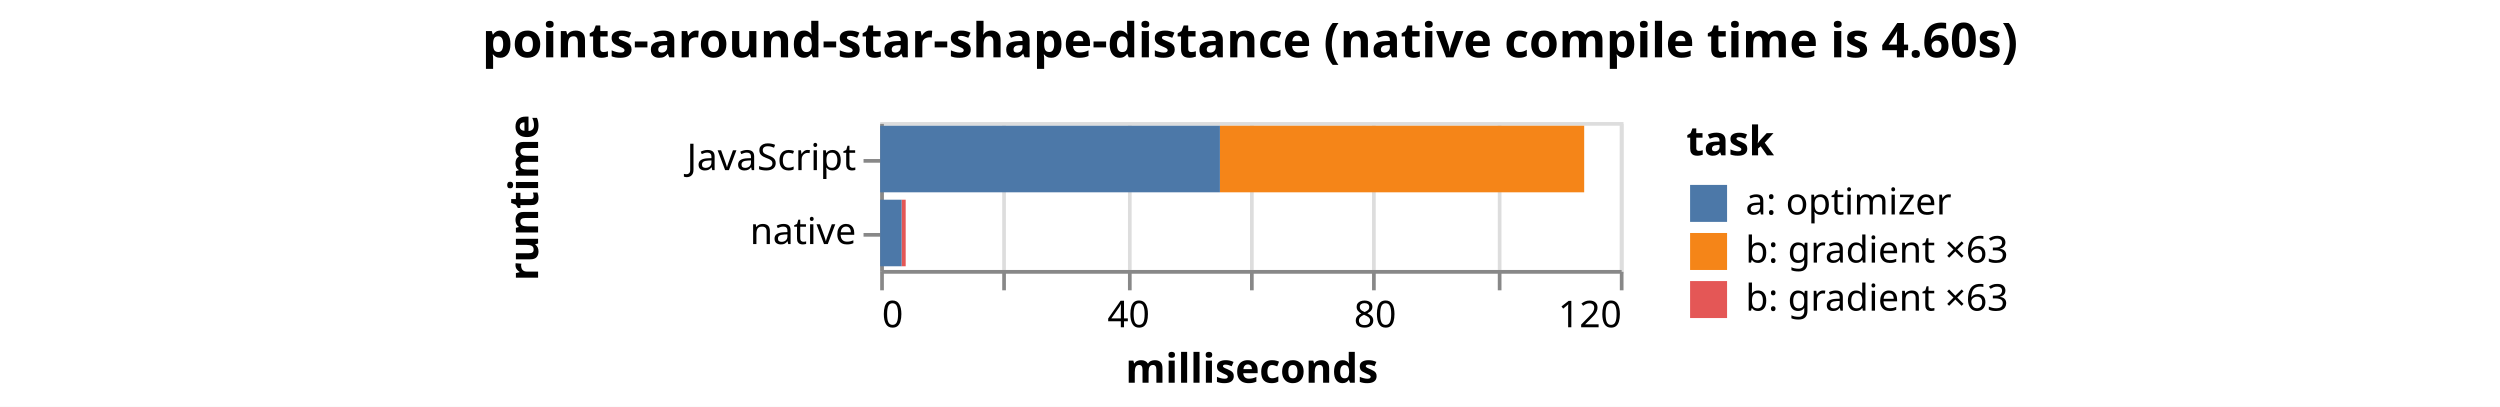
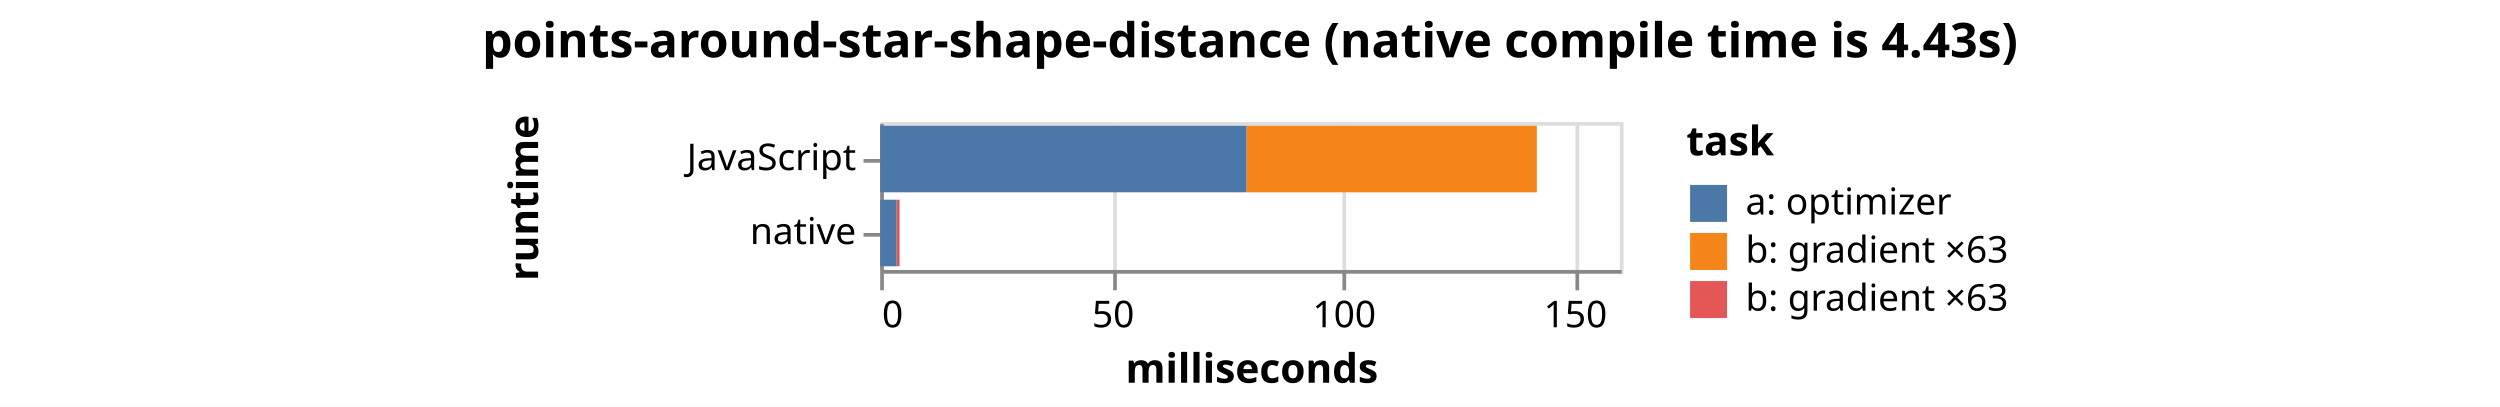
<svg xmlns="http://www.w3.org/2000/svg" version="1.1" class="marks" width="676" height="110" viewBox="0 0 676 110">
  <rect width="676" height="110" fill="white" />
  <g fill="none" stroke-miterlimit="10" transform="translate(238,33)">
    <g class="mark-group role-frame root" role="graphics-object" aria-roledescription="group mark container">
      <g transform="translate(0,0)">
        <path class="background" aria-hidden="true" d="M0.5,0.5h200v40h-200Z" stroke="#ddd" />
        <g>
          <g class="mark-group role-axis" aria-hidden="true">
            <g transform="translate(0.5,40.5)">
              <path class="background" aria-hidden="true" d="M0,0h0v0h0Z" pointer-events="none" />
              <g>
                <g class="mark-rule role-axis-grid" pointer-events="none">
                  <line transform="translate(0,0)" x2="0" y2="-40" stroke="#ddd" stroke-width="1" opacity="1" />
-                   <line transform="translate(33,0)" x2="0" y2="-40" stroke="#ddd" stroke-width="1" opacity="1" />
-                   <line transform="translate(67,0)" x2="0" y2="-40" stroke="#ddd" stroke-width="1" opacity="1" />
-                   <line transform="translate(100,0)" x2="0" y2="-40" stroke="#ddd" stroke-width="1" opacity="1" />
-                   <line transform="translate(133,0)" x2="0" y2="-40" stroke="#ddd" stroke-width="1" opacity="1" />
-                   <line transform="translate(167,0)" x2="0" y2="-40" stroke="#ddd" stroke-width="1" opacity="1" />
-                   <line transform="translate(200,0)" x2="0" y2="-40" stroke="#ddd" stroke-width="1" opacity="1" />
+                   <line transform="translate(63,0)" x2="0" y2="-40" stroke="#ddd" stroke-width="1" opacity="1" />
+                   <line transform="translate(125,0)" x2="0" y2="-40" stroke="#ddd" stroke-width="1" opacity="1" />
+                   <line transform="translate(188,0)" x2="0" y2="-40" stroke="#ddd" stroke-width="1" opacity="1" />
                </g>
              </g>
              <path class="foreground" aria-hidden="true" d="" pointer-events="none" display="none" />
            </g>
          </g>
-           <g class="mark-group role-axis" role="graphics-symbol" aria-roledescription="axis" aria-label="X-axis titled 'milliseconds' for a linear scale with values from 0 to 120">
+           <g class="mark-group role-axis" role="graphics-symbol" aria-roledescription="axis" aria-label="X-axis titled 'milliseconds' for a linear scale with values from 0 to 160">
            <g transform="translate(0.5,40.5)">
              <path class="background" aria-hidden="true" d="M0,0h0v0h0Z" pointer-events="none" />
              <g>
                <g class="mark-rule role-axis-tick" pointer-events="none">
                  <line transform="translate(0,0)" x2="0" y2="5" stroke="#888" stroke-width="1" opacity="1" />
-                   <line transform="translate(33,0)" x2="0" y2="5" stroke="#888" stroke-width="1" opacity="1" />
-                   <line transform="translate(67,0)" x2="0" y2="5" stroke="#888" stroke-width="1" opacity="1" />
-                   <line transform="translate(100,0)" x2="0" y2="5" stroke="#888" stroke-width="1" opacity="1" />
-                   <line transform="translate(133,0)" x2="0" y2="5" stroke="#888" stroke-width="1" opacity="1" />
-                   <line transform="translate(167,0)" x2="0" y2="5" stroke="#888" stroke-width="1" opacity="1" />
-                   <line transform="translate(200,0)" x2="0" y2="5" stroke="#888" stroke-width="1" opacity="1" />
+                   <line transform="translate(63,0)" x2="0" y2="5" stroke="#888" stroke-width="1" opacity="1" />
+                   <line transform="translate(125,0)" x2="0" y2="5" stroke="#888" stroke-width="1" opacity="1" />
+                   <line transform="translate(188,0)" x2="0" y2="5" stroke="#888" stroke-width="1" opacity="1" />
                </g>
                <g class="mark-text role-axis-label" pointer-events="none">
                  <text text-anchor="start" transform="translate(0,15)" font-family="sans-serif" font-size="10px" fill="#000" opacity="1">0</text>
-                   <text text-anchor="middle" transform="translate(33.33333,15)" font-family="sans-serif" font-size="10px" fill="#000" opacity="0">20</text>
-                   <text text-anchor="middle" transform="translate(66.66667,15)" font-family="sans-serif" font-size="10px" fill="#000" opacity="1">40</text>
-                   <text text-anchor="middle" transform="translate(100,15)" font-family="sans-serif" font-size="10px" fill="#000" opacity="0">60</text>
-                   <text text-anchor="middle" transform="translate(133.3333,15)" font-family="sans-serif" font-size="10px" fill="#000" opacity="1">80</text>
-                   <text text-anchor="middle" transform="translate(166.6667,15)" font-family="sans-serif" font-size="10px" fill="#000" opacity="0">100</text>
-                   <text text-anchor="end" transform="translate(200,15)" font-family="sans-serif" font-size="10px" fill="#000" opacity="1">120</text>
+                   <text text-anchor="middle" transform="translate(62.5,15)" font-family="sans-serif" font-size="10px" fill="#000" opacity="1">50</text>
+                   <text text-anchor="middle" transform="translate(125,15)" font-family="sans-serif" font-size="10px" fill="#000" opacity="1">100</text>
+                   <text text-anchor="middle" transform="translate(187.5,15)" font-family="sans-serif" font-size="10px" fill="#000" opacity="1">150</text>
                </g>
                <g class="mark-rule role-axis-domain" pointer-events="none">
                  <line transform="translate(0,0)" x2="200" y2="0" stroke="#888" stroke-width="1" opacity="1" />
                </g>
                <g class="mark-text role-axis-title" pointer-events="none">
                  <text text-anchor="middle" transform="translate(100,30)" font-family="sans-serif" font-size="11px" font-weight="bold" fill="#000" opacity="1">milliseconds</text>
                </g>
              </g>
              <path class="foreground" aria-hidden="true" d="" pointer-events="none" display="none" />
            </g>
          </g>
          <g class="mark-group role-axis" role="graphics-symbol" aria-roledescription="axis" aria-label="Y-axis titled 'runtime' for a discrete scale with 2 values: JavaScript, native">
            <g transform="translate(0.5,0.5)">
              <path class="background" aria-hidden="true" d="M0,0h0v0h0Z" pointer-events="none" />
              <g>
                <g class="mark-rule role-axis-tick" pointer-events="none">
                  <line transform="translate(0,10)" x2="-5" y2="0" stroke="#888" stroke-width="1" opacity="1" />
                  <line transform="translate(0,30)" x2="-5" y2="0" stroke="#888" stroke-width="1" opacity="1" />
                </g>
                <g class="mark-text role-axis-label" pointer-events="none">
                  <text text-anchor="end" transform="translate(-7,12.5)" font-family="sans-serif" font-size="10px" fill="#000" opacity="1">JavaScript</text>
                  <text text-anchor="end" transform="translate(-7,32.5)" font-family="sans-serif" font-size="10px" fill="#000" opacity="1">native</text>
                </g>
                <g class="mark-rule role-axis-domain" pointer-events="none">
                  <line transform="translate(0,0)" x2="0" y2="40" stroke="#888" stroke-width="1" opacity="1" />
                </g>
                <g class="mark-text role-axis-title" pointer-events="none">
                  <text text-anchor="middle" transform="translate(-91,20) rotate(-90) translate(0,-2)" font-family="sans-serif" font-size="11px" font-weight="bold" fill="#000" opacity="1">runtime</text>
                </g>
              </g>
              <path class="foreground" aria-hidden="true" d="" pointer-events="none" display="none" />
            </g>
          </g>
          <g class="mark-rect role-mark marks" role="graphics-object" aria-roledescription="rect mark container">
-             <path aria-label="milliseconds: 59.098125; runtime: JavaScript; task: b: gradient  ×63" role="graphics-symbol" aria-roledescription="bar" d="M91.866,1h98.497v18h-98.497Z" fill="#f58518" />
-             <path aria-label="milliseconds: 55.11975; runtime: JavaScript; task: a: optimizer" role="graphics-symbol" aria-roledescription="bar" d="M0,1h91.866v18h-91.866Z" fill="#4c78a8" />
-             <path aria-label="milliseconds: 0.6575; runtime: native; task: b: gradient ×63" role="graphics-symbol" aria-roledescription="bar" d="M5.802,21h1.096v18h-1.096Z" fill="#e45756" />
-             <path aria-label="milliseconds: 3.48125; runtime: native; task: a: optimizer" role="graphics-symbol" aria-roledescription="bar" d="M0,21h5.802v18h-5.802Z" fill="#4c78a8" />
+             <path aria-label="milliseconds: 62.817792; runtime: JavaScript; task: b: gradient  ×63" role="graphics-symbol" aria-roledescription="bar" d="M99.041,1h78.522v18h-78.522Z" fill="#f58518" />
+             <path aria-label="milliseconds: 79.2325; runtime: JavaScript; task: a: optimizer" role="graphics-symbol" aria-roledescription="bar" d="M0,1h99.041v18h-99.041Z" fill="#4c78a8" />
+             <path aria-label="milliseconds: 0.639875; runtime: native; task: b: gradient ×63" role="graphics-symbol" aria-roledescription="bar" d="M4.457,21h0.8v18h-0.8Z" fill="#e45756" />
+             <path aria-label="milliseconds: 3.565708; runtime: native; task: a: optimizer" role="graphics-symbol" aria-roledescription="bar" d="M0,21h4.457v18h-4.457Z" fill="#4c78a8" />
          </g>
          <g class="mark-group role-legend" role="graphics-symbol" aria-roledescription="legend" aria-label="Symbol legend titled 'task' for fill color with 3 values: a: optimizer, b: gradient  ×63, b: gradient ×63">
            <g transform="translate(218,0)">
              <path class="background" aria-hidden="true" d="M0,0h144v53h-144Z" pointer-events="none" />
              <g>
                <g class="mark-group role-legend-entry">
                  <g transform="translate(0,16)">
                    <path class="background" aria-hidden="true" d="M0,0h0v0h0Z" pointer-events="none" />
                    <g>
                      <g class="mark-group role-scope" role="graphics-object" aria-roledescription="group mark container">
                        <g transform="translate(0,0)">
                          <path class="background" aria-hidden="true" d="M0,0h144v11h-144Z" pointer-events="none" opacity="1" />
                          <g>
                            <g class="mark-symbol role-legend-symbol" pointer-events="none">
                              <path transform="translate(6,6)" d="M-5,-5h10v10h-10Z" fill="#4c78a8" stroke-width="1.5" opacity="1" />
                            </g>
                            <g class="mark-text role-legend-label" pointer-events="none">
                              <text text-anchor="start" transform="translate(16,9)" font-family="sans-serif" font-size="10px" fill="#000" opacity="1">a: optimizer</text>
                            </g>
                          </g>
                          <path class="foreground" aria-hidden="true" d="" pointer-events="none" display="none" />
                        </g>
                        <g transform="translate(0,13)">
                          <path class="background" aria-hidden="true" d="M0,0h144v11h-144Z" pointer-events="none" opacity="1" />
                          <g>
                            <g class="mark-symbol role-legend-symbol" pointer-events="none">
                              <path transform="translate(6,6)" d="M-5,-5h10v10h-10Z" fill="#f58518" stroke-width="1.5" opacity="1" />
                            </g>
                            <g class="mark-text role-legend-label" pointer-events="none">
                              <text text-anchor="start" transform="translate(16,9)" font-family="sans-serif" font-size="10px" fill="#000" opacity="1">b: gradient  ×63</text>
                            </g>
                          </g>
                          <path class="foreground" aria-hidden="true" d="" pointer-events="none" display="none" />
                        </g>
                        <g transform="translate(0,26)">
                          <path class="background" aria-hidden="true" d="M0,0h144v11h-144Z" pointer-events="none" opacity="1" />
                          <g>
                            <g class="mark-symbol role-legend-symbol" pointer-events="none">
                              <path transform="translate(6,6)" d="M-5,-5h10v10h-10Z" fill="#e45756" stroke-width="1.5" opacity="1" />
                            </g>
                            <g class="mark-text role-legend-label" pointer-events="none">
                              <text text-anchor="start" transform="translate(16,9)" font-family="sans-serif" font-size="10px" fill="#000" opacity="1">b: gradient ×63</text>
                            </g>
                          </g>
                          <path class="foreground" aria-hidden="true" d="" pointer-events="none" display="none" />
                        </g>
                      </g>
                    </g>
                    <path class="foreground" aria-hidden="true" d="" pointer-events="none" display="none" />
                  </g>
                </g>
                <g class="mark-text role-legend-title" pointer-events="none">
                  <text text-anchor="start" transform="translate(0,9)" font-family="sans-serif" font-size="11px" font-weight="bold" fill="#000" opacity="1">task</text>
                </g>
              </g>
              <path class="foreground" aria-hidden="true" d="" pointer-events="none" display="none" />
            </g>
          </g>
          <g class="mark-group role-title">
            <g transform="translate(100,-27.5)">
              <path class="background" aria-hidden="true" d="M0,0h0v0h0Z" pointer-events="none" />
              <g>
-                 <g class="mark-text role-title-text" role="graphics-symbol" aria-roledescription="title" aria-label="Title text 'points-around-star-shape-distance (native compile time is 4.60s)'" pointer-events="none">
-                   <text text-anchor="middle" transform="translate(0,10)" font-family="sans-serif" font-size="13px" font-weight="bold" fill="#000" opacity="1">points-around-star-shape-distance (native compile time is 4.60s)</text>
+                 <g class="mark-text role-title-text" role="graphics-symbol" aria-roledescription="title" aria-label="Title text 'points-around-star-shape-distance (native compile time is 4.43s)'" pointer-events="none">
+                   <text text-anchor="middle" transform="translate(0,10)" font-family="sans-serif" font-size="13px" font-weight="bold" fill="#000" opacity="1">points-around-star-shape-distance (native compile time is 4.43s)</text>
                </g>
              </g>
              <path class="foreground" aria-hidden="true" d="" pointer-events="none" display="none" />
            </g>
          </g>
        </g>
        <path class="foreground" aria-hidden="true" d="" display="none" />
      </g>
    </g>
  </g>
</svg>
